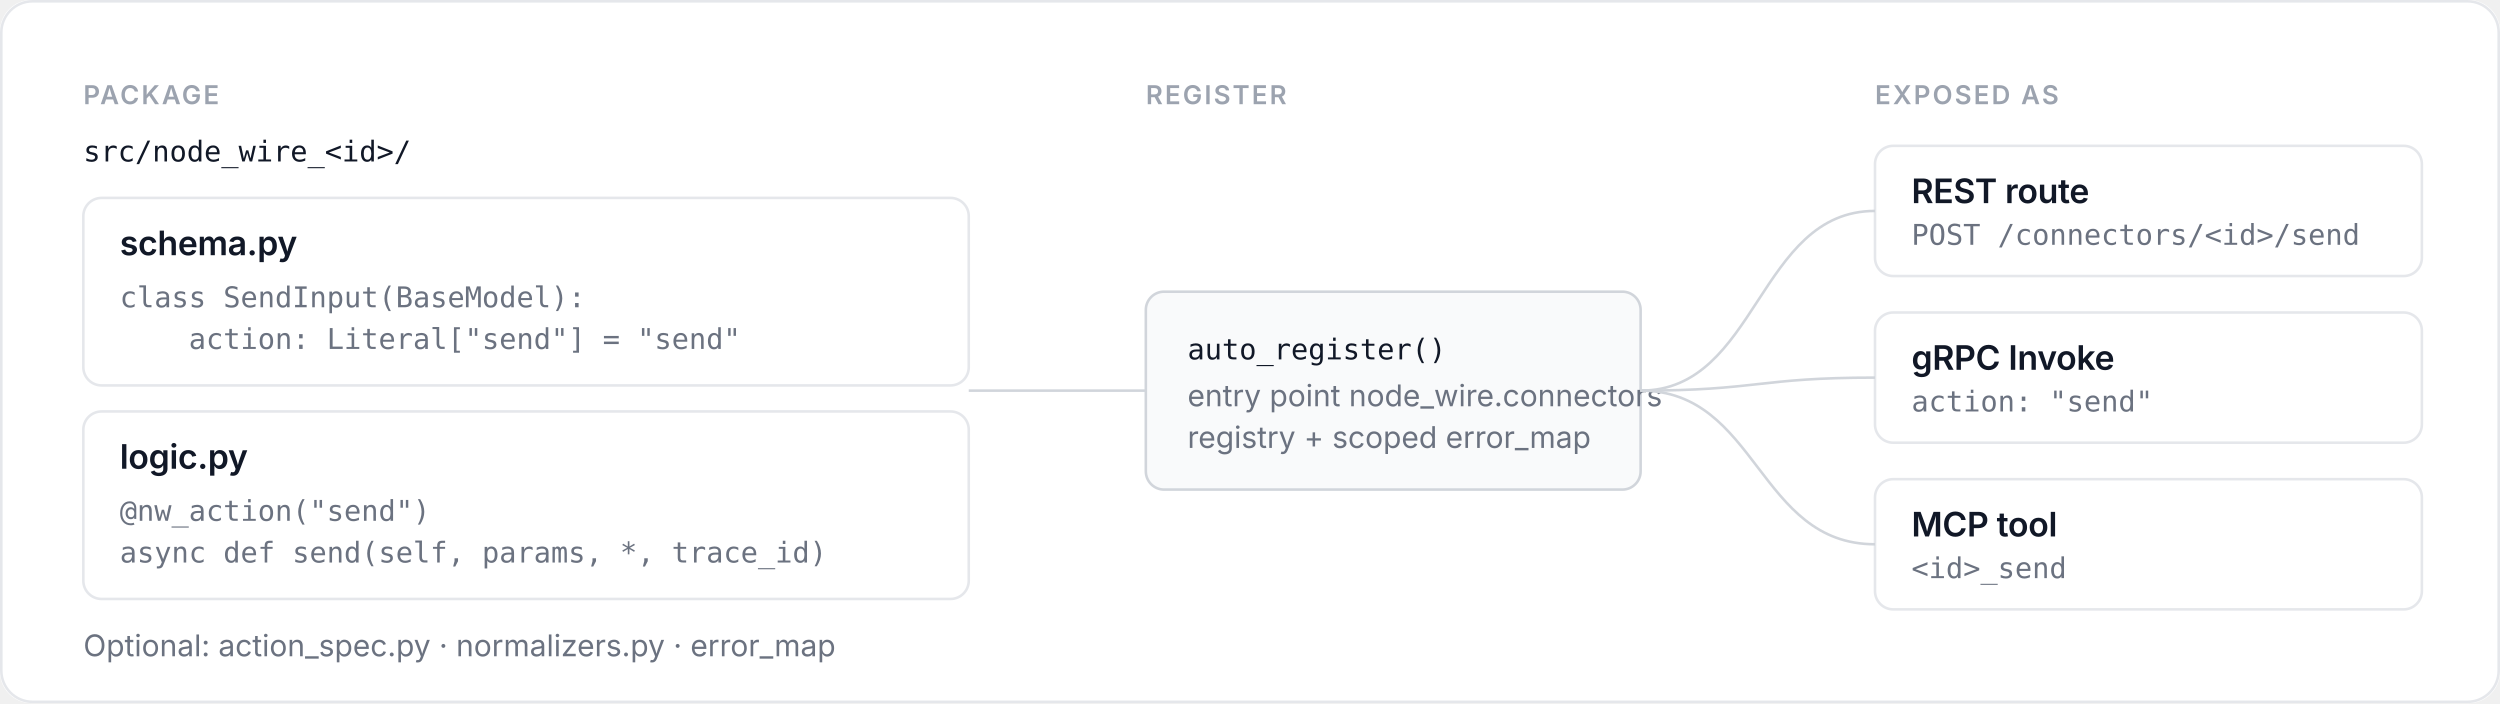
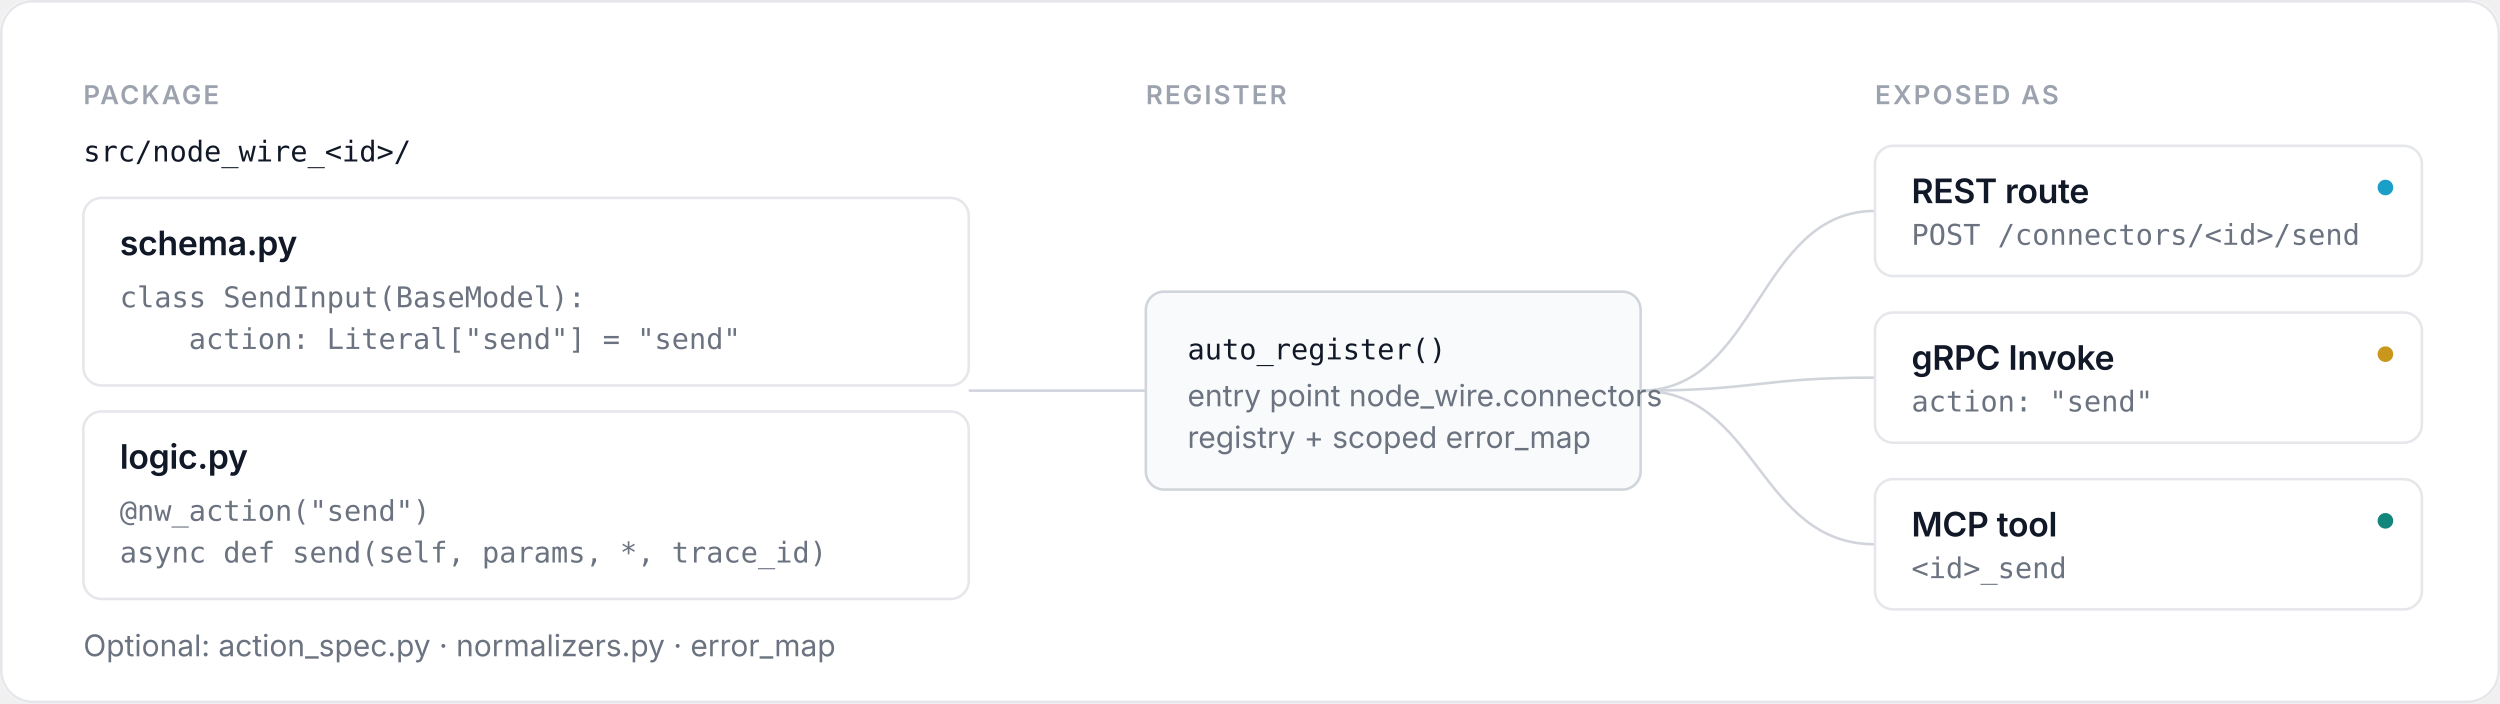
<svg xmlns="http://www.w3.org/2000/svg" viewBox="0 0 960 270" width="960" height="270" role="img" aria-labelledby="t d">
  <style>
    text { font-family: Inter, 'SF Pro Text', -apple-system, 'Segoe UI', Roboto, Helvetica, Arial, sans-serif; fill: #111827; }
    .t { font-size: 13px; font-weight: 600; letter-spacing: -0.01em; }
    .b { font-size: 11.5px; fill: #6b7280; }
    .k { font-size: 10px; font-weight: 600; fill: #9ca3af; letter-spacing: 0.08em; }
    .m { font-family: 'JetBrains Mono', 'SF Mono', ui-monospace, Menlo, Consolas, monospace; font-size: 11px; fill: #6b7280; }
    .mi { font-family: 'JetBrains Mono', 'SF Mono', ui-monospace, Menlo, Consolas, monospace; font-size: 11px; fill: #111827; }
    .ln { fill: none; stroke: #d1d5db; stroke-width: 1; }
    .er { fill: none; stroke: #e01d5a; stroke-width: 1; stroke-opacity: .45; }
-     .dot { offset-rotate: 0deg; animation: travel var(--d, 3s) cubic-bezier(.45,0,.55,1) infinite;
-            animation-delay: var(--w, 0s); opacity: 0; }
+     .route { offset-rotate: 0deg; opacity: 0; }
    .hl { opacity: 0; animation: hl var(--d, 6s) ease-in-out infinite; animation-delay: var(--w, 0s); }
    .in { opacity: 0; animation: fadein var(--d, 8s) ease-out infinite; animation-delay: var(--w, 0s); }
-     @keyframes travel { 0% { offset-distance: 0%; opacity: 0; } 10% { opacity: 1; }
-                         85% { opacity: 1; } 100% { offset-distance: 100%; opacity: 0; } }
    @keyframes hl { 0%, 22%, 100% { opacity: 0; } 4%, 16% { opacity: 1; } }
    @keyframes fadein { 0% { opacity: 0; transform: translateY(4px); } 8%, 82% { opacity: 1; transform: none; }
                        92%, 100% { opacity: 0; } }
    .bar { transform-box: fill-box; transform-origin: left; animation: grow 8s ease-in-out infinite; }
    @keyframes grow { 0% { transform: scaleX(0); } 70%, 90% { transform: scaleX(1); } 100% { transform: scaleX(0); } }
    @media (prefers-reduced-motion: reduce) {
-       .dot, .hl { animation: none; opacity: 0; }
+       .hl, .route { animation: none !important; opacity: 0; }
      .in, .bar { animation: none; opacity: 1; }
    }
  </style>
  <rect width="960" height="270" rx="12" fill="#ffffff" />
  <rect x=".5" y=".5" width="959" height="269" rx="12" fill="none" stroke="#e5e7eb" />
+   <path class="ln" d="M372 150 L 440 150" />
+   <path class="ln" d="M630 150 C 675 150, 675 81, 720 81" />
+   <style>@keyframes r2 { 0% { offset-distance: 0%; opacity: 0; } 1% { opacity: 1; } 32.48% { opacity: 1; } 33.48% { offset-distance: 100%; opacity: 0; } 100% { offset-distance: 100%; opacity: 0; } }</style>
+   <circle class="route" r="3" fill="#1a9fc8" style="offset-path: path('M372 150 L 535 150 L 630 150 C 675 150, 675 81, 720 81 L 825 81'); animation: r2 6.0s linear 0.0s infinite" />
+   <path class="ln" d="M630 150 C 675 150, 675 145, 720 145" />
+   <style>@keyframes r5 { 0% { offset-distance: 0%; opacity: 0; } 1% { opacity: 1; } 30.47% { opacity: 1; } 31.47% { offset-distance: 100%; opacity: 0; } 100% { offset-distance: 100%; opacity: 0; } }</style>
+   <circle class="route" r="3" fill="#c9971c" style="offset-path: path('M372 150 L 535 150 L 630 150 C 675 150, 675 145, 720 145 L 825 145'); animation: r5 6.0s linear 2.0s infinite" />
+   <path class="ln" d="M630 150 C 675 150, 675 209, 720 209" />
+   <style>@keyframes r8 { 0% { offset-distance: 0%; opacity: 0; } 1% { opacity: 1; } 32.01% { opacity: 1; } 33.01% { offset-distance: 100%; opacity: 0; } 100% { offset-distance: 100%; opacity: 0; } }</style>
+   <circle class="route" r="3" fill="#12867a" style="offset-path: path('M372 150 L 535 150 L 630 150 C 675 150, 675 209, 720 209 L 825 209'); animation: r8 6.0s linear 4.0s infinite" />
  <text x="32" y="40" class="k" text-anchor="start">PACKAGE</text>
  <text x="32" y="62" class="mi" text-anchor="start">src/node_wire_&lt;id&gt;/</text>
  <rect x="32" y="76" width="340" height="72" rx="7" fill="#ffffff" stroke="#e5e7eb" />
  <g class="hl" style="--d: 6s; --w: 0s">
    <rect x="32" y="76" width="340" height="72" rx="7" fill="#e8f6fb" stroke="#1a9fc8" stroke-opacity=".5" />
  </g>
  <text x="46" y="98" class="t" text-anchor="start">schema.py</text>
  <text x="46" y="118" class="m" xml:space="preserve">class SendInput(BaseModel):</text>
  <text x="46" y="134" class="m" xml:space="preserve">    action: Literal["send"] = "send"</text>
  <rect x="32" y="158" width="340" height="72" rx="7" fill="#ffffff" stroke="#e5e7eb" />
  <g class="hl" style="--d: 6s; --w: 1.2s">
    <rect x="32" y="158" width="340" height="72" rx="7" fill="#e8f6fb" stroke="#1a9fc8" stroke-opacity=".5" />
  </g>
  <text x="46" y="180" class="t" text-anchor="start">logic.py</text>
  <text x="46" y="200" class="m" xml:space="preserve">@nw_action("send")</text>
  <text x="46" y="216" class="m" xml:space="preserve">async def send(self, params, *, trace_id)</text>
  <text x="32" y="252" class="b" text-anchor="start">Optional: action_spec.py · normalizers.py · error_map</text>
  <text x="440" y="40" class="k" text-anchor="start">REGISTER</text>
  <rect x="440" y="112" width="190" height="76" rx="7" fill="#f9fafb" stroke="#d1d5db" />
  <text x="456" y="138" class="mi" text-anchor="start">auto_register()</text>
  <text x="456" y="156" class="b" text-anchor="start">entry point node_wire.connectors</text>
  <text x="456" y="172" class="b" text-anchor="start">registry + scoped error_map</text>
-   <path class="ln" d="M372 150 L 440 150" />
  <text x="720" y="40" class="k" text-anchor="start">EXPOSED AS</text>
  <rect x="720" y="56" width="210" height="50" rx="7" fill="#ffffff" stroke="#e5e7eb" />
  <text x="734" y="78.0" class="t" text-anchor="start">REST route</text>
  <text x="734" y="94.0" class="m" text-anchor="start">POST /connectors/&lt;id&gt;/send</text>
-   <path class="ln" d="M630 150 C 675 150, 675 81, 720 81" />
-   <circle class="dot" r="3" fill="#1a9fc8" style="offset-path: path('M630 150 C 675 150, 675 81, 720 81'); --d: 2s; --w: 1.6s" />
+   <circle cx="916" cy="72" r="3" fill="#1a9fc8" />
  <rect x="720" y="120" width="210" height="50" rx="7" fill="#ffffff" stroke="#e5e7eb" />
  <text x="734" y="142.0" class="t" text-anchor="start">gRPC Invoke</text>
  <text x="734" y="158.0" class="m" text-anchor="start">action: "send"</text>
-   <path class="ln" d="M630 150 C 675 150, 675 145, 720 145" />
-   <circle class="dot" r="3" fill="#1a9fc8" style="offset-path: path('M630 150 C 675 150, 675 145, 720 145'); --d: 2s; --w: 2.0s" />
+   <circle cx="916" cy="136" r="3" fill="#c9971c" />
  <rect x="720" y="184" width="210" height="50" rx="7" fill="#ffffff" stroke="#e5e7eb" />
  <text x="734" y="206.0" class="t" text-anchor="start">MCP tool</text>
  <text x="734" y="222.0" class="m" text-anchor="start">&lt;id&gt;_send</text>
-   <path class="ln" d="M630 150 C 675 150, 675 209, 720 209" />
-   <circle class="dot" r="3" fill="#1a9fc8" style="offset-path: path('M630 150 C 675 150, 675 209, 720 209'); --d: 2s; --w: 2.4s" />
-   <circle class="dot" r="3" fill="#1a9fc8" style="offset-path: path('M372 150 L 440 150'); --d: 1.6s; --w: 0s" />
+   <circle cx="916" cy="200" r="3" fill="#12867a" />
</svg>
